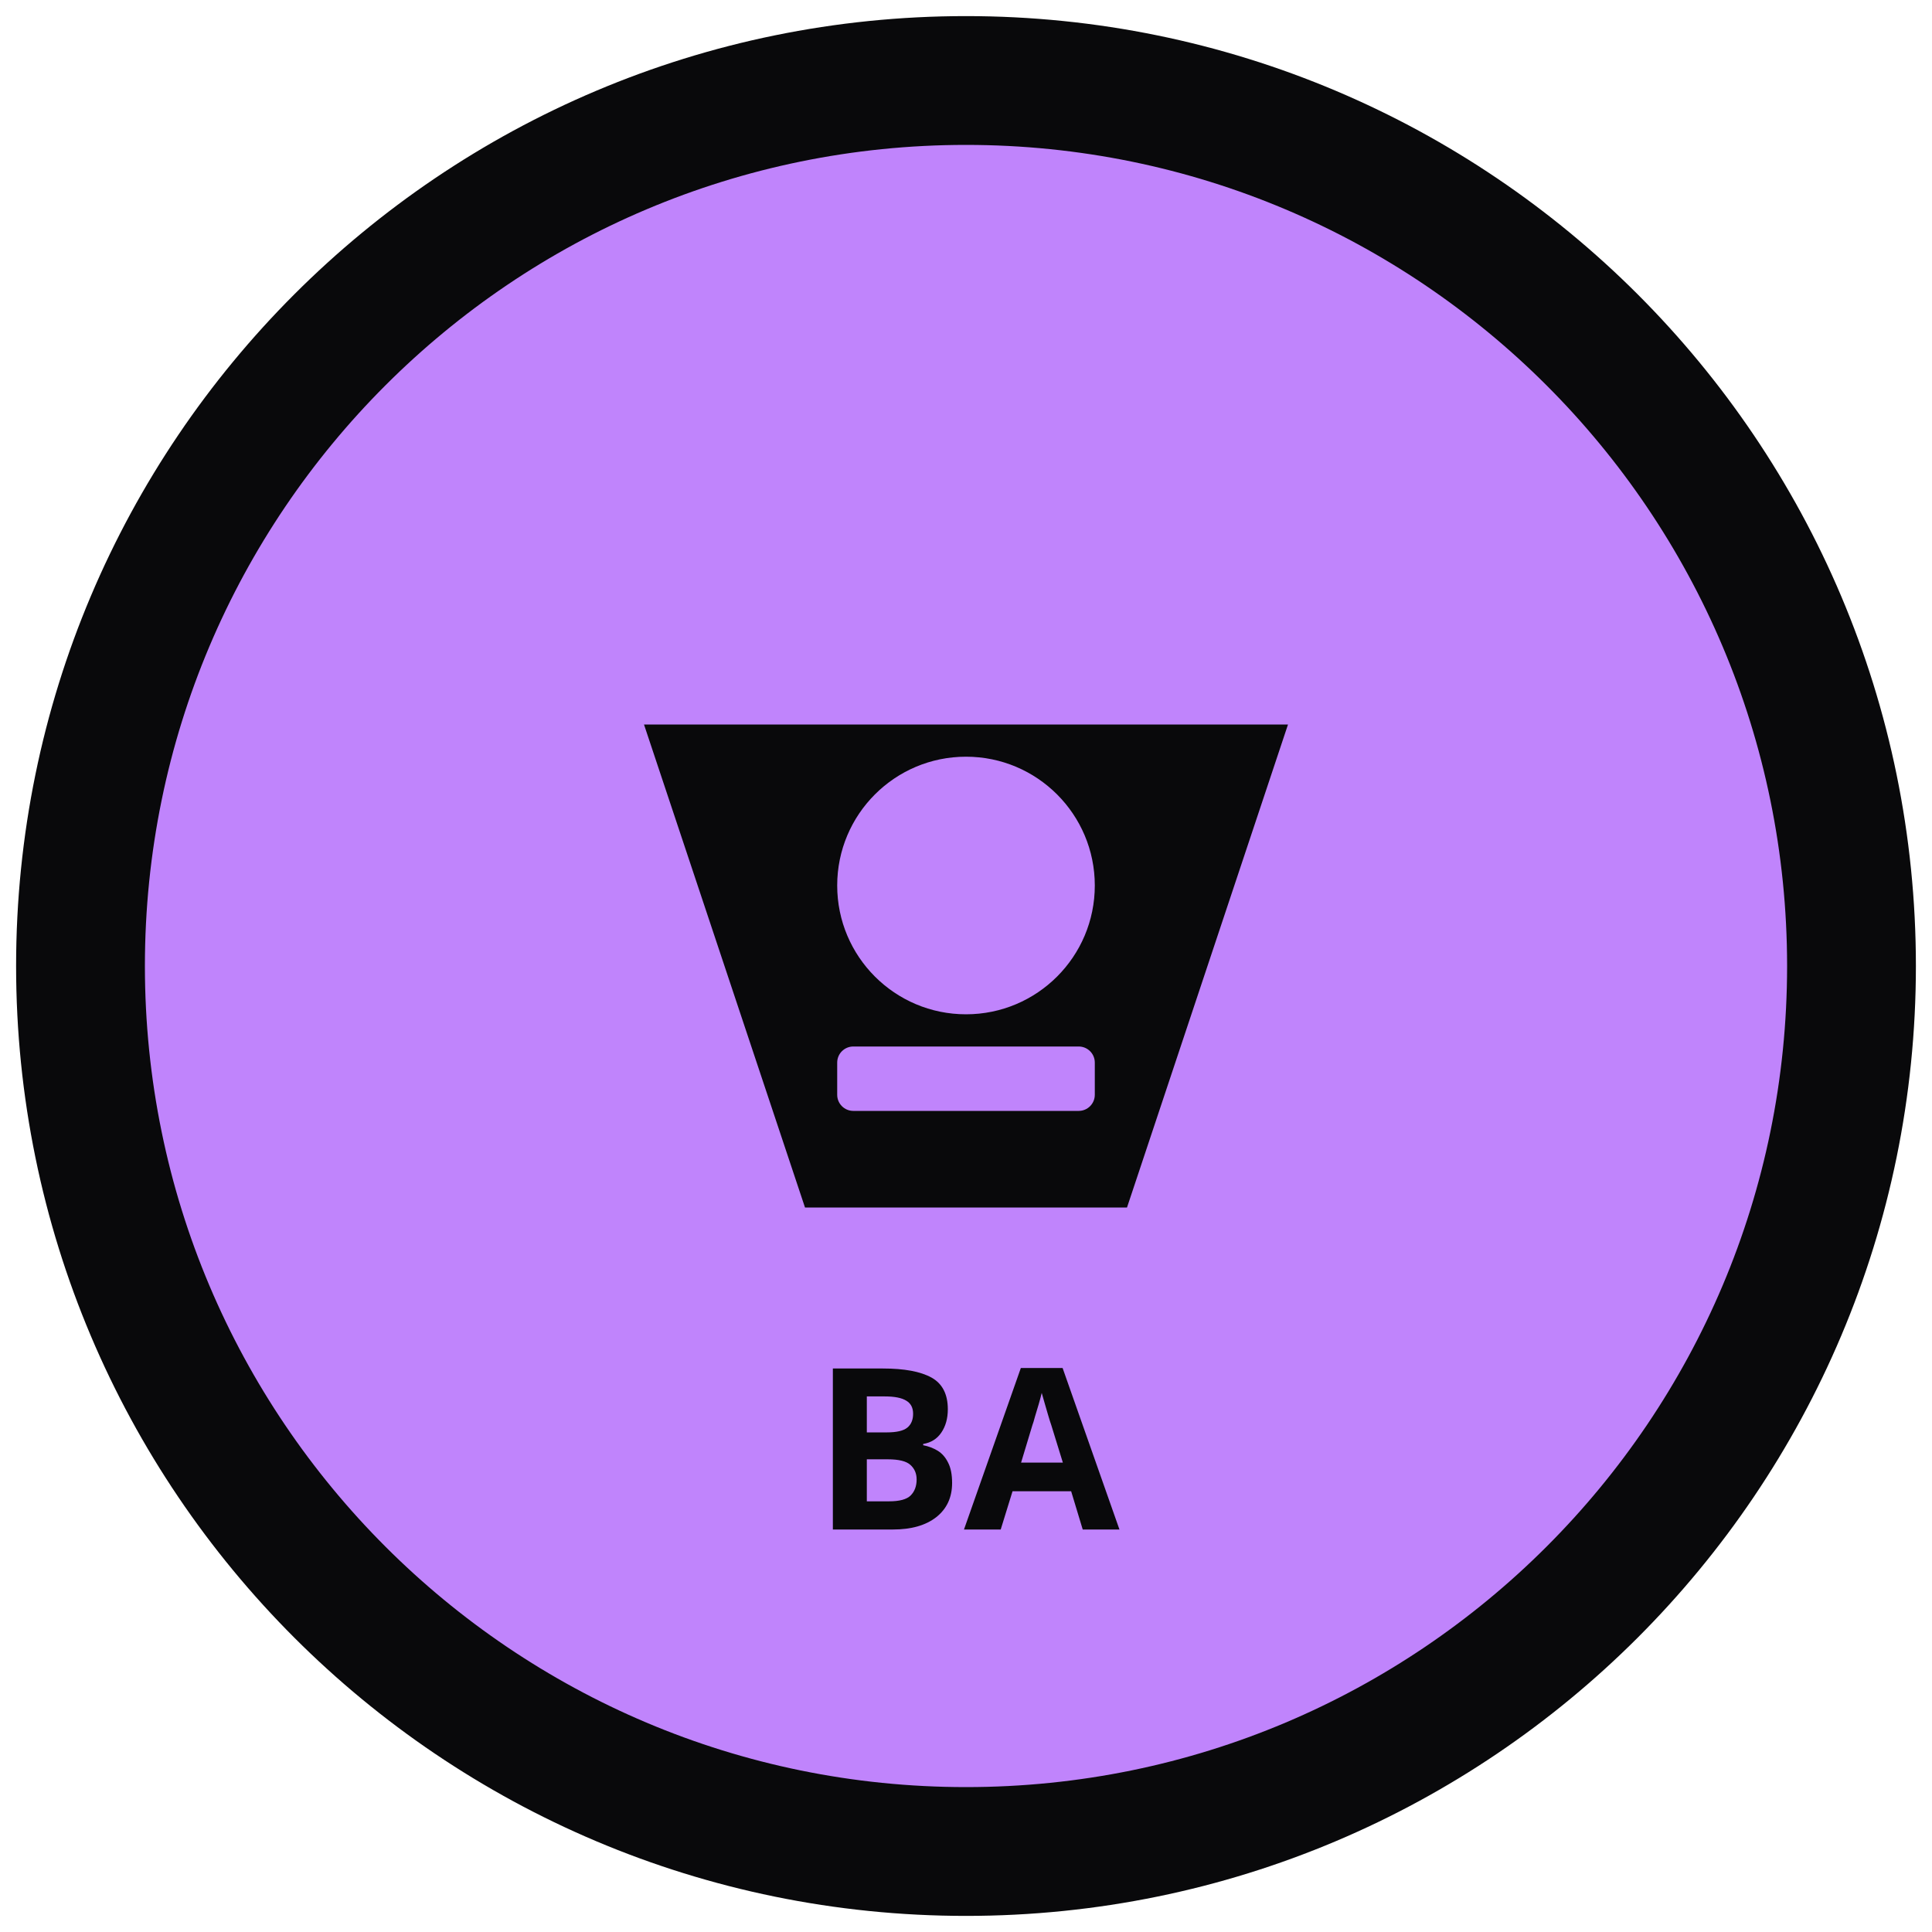
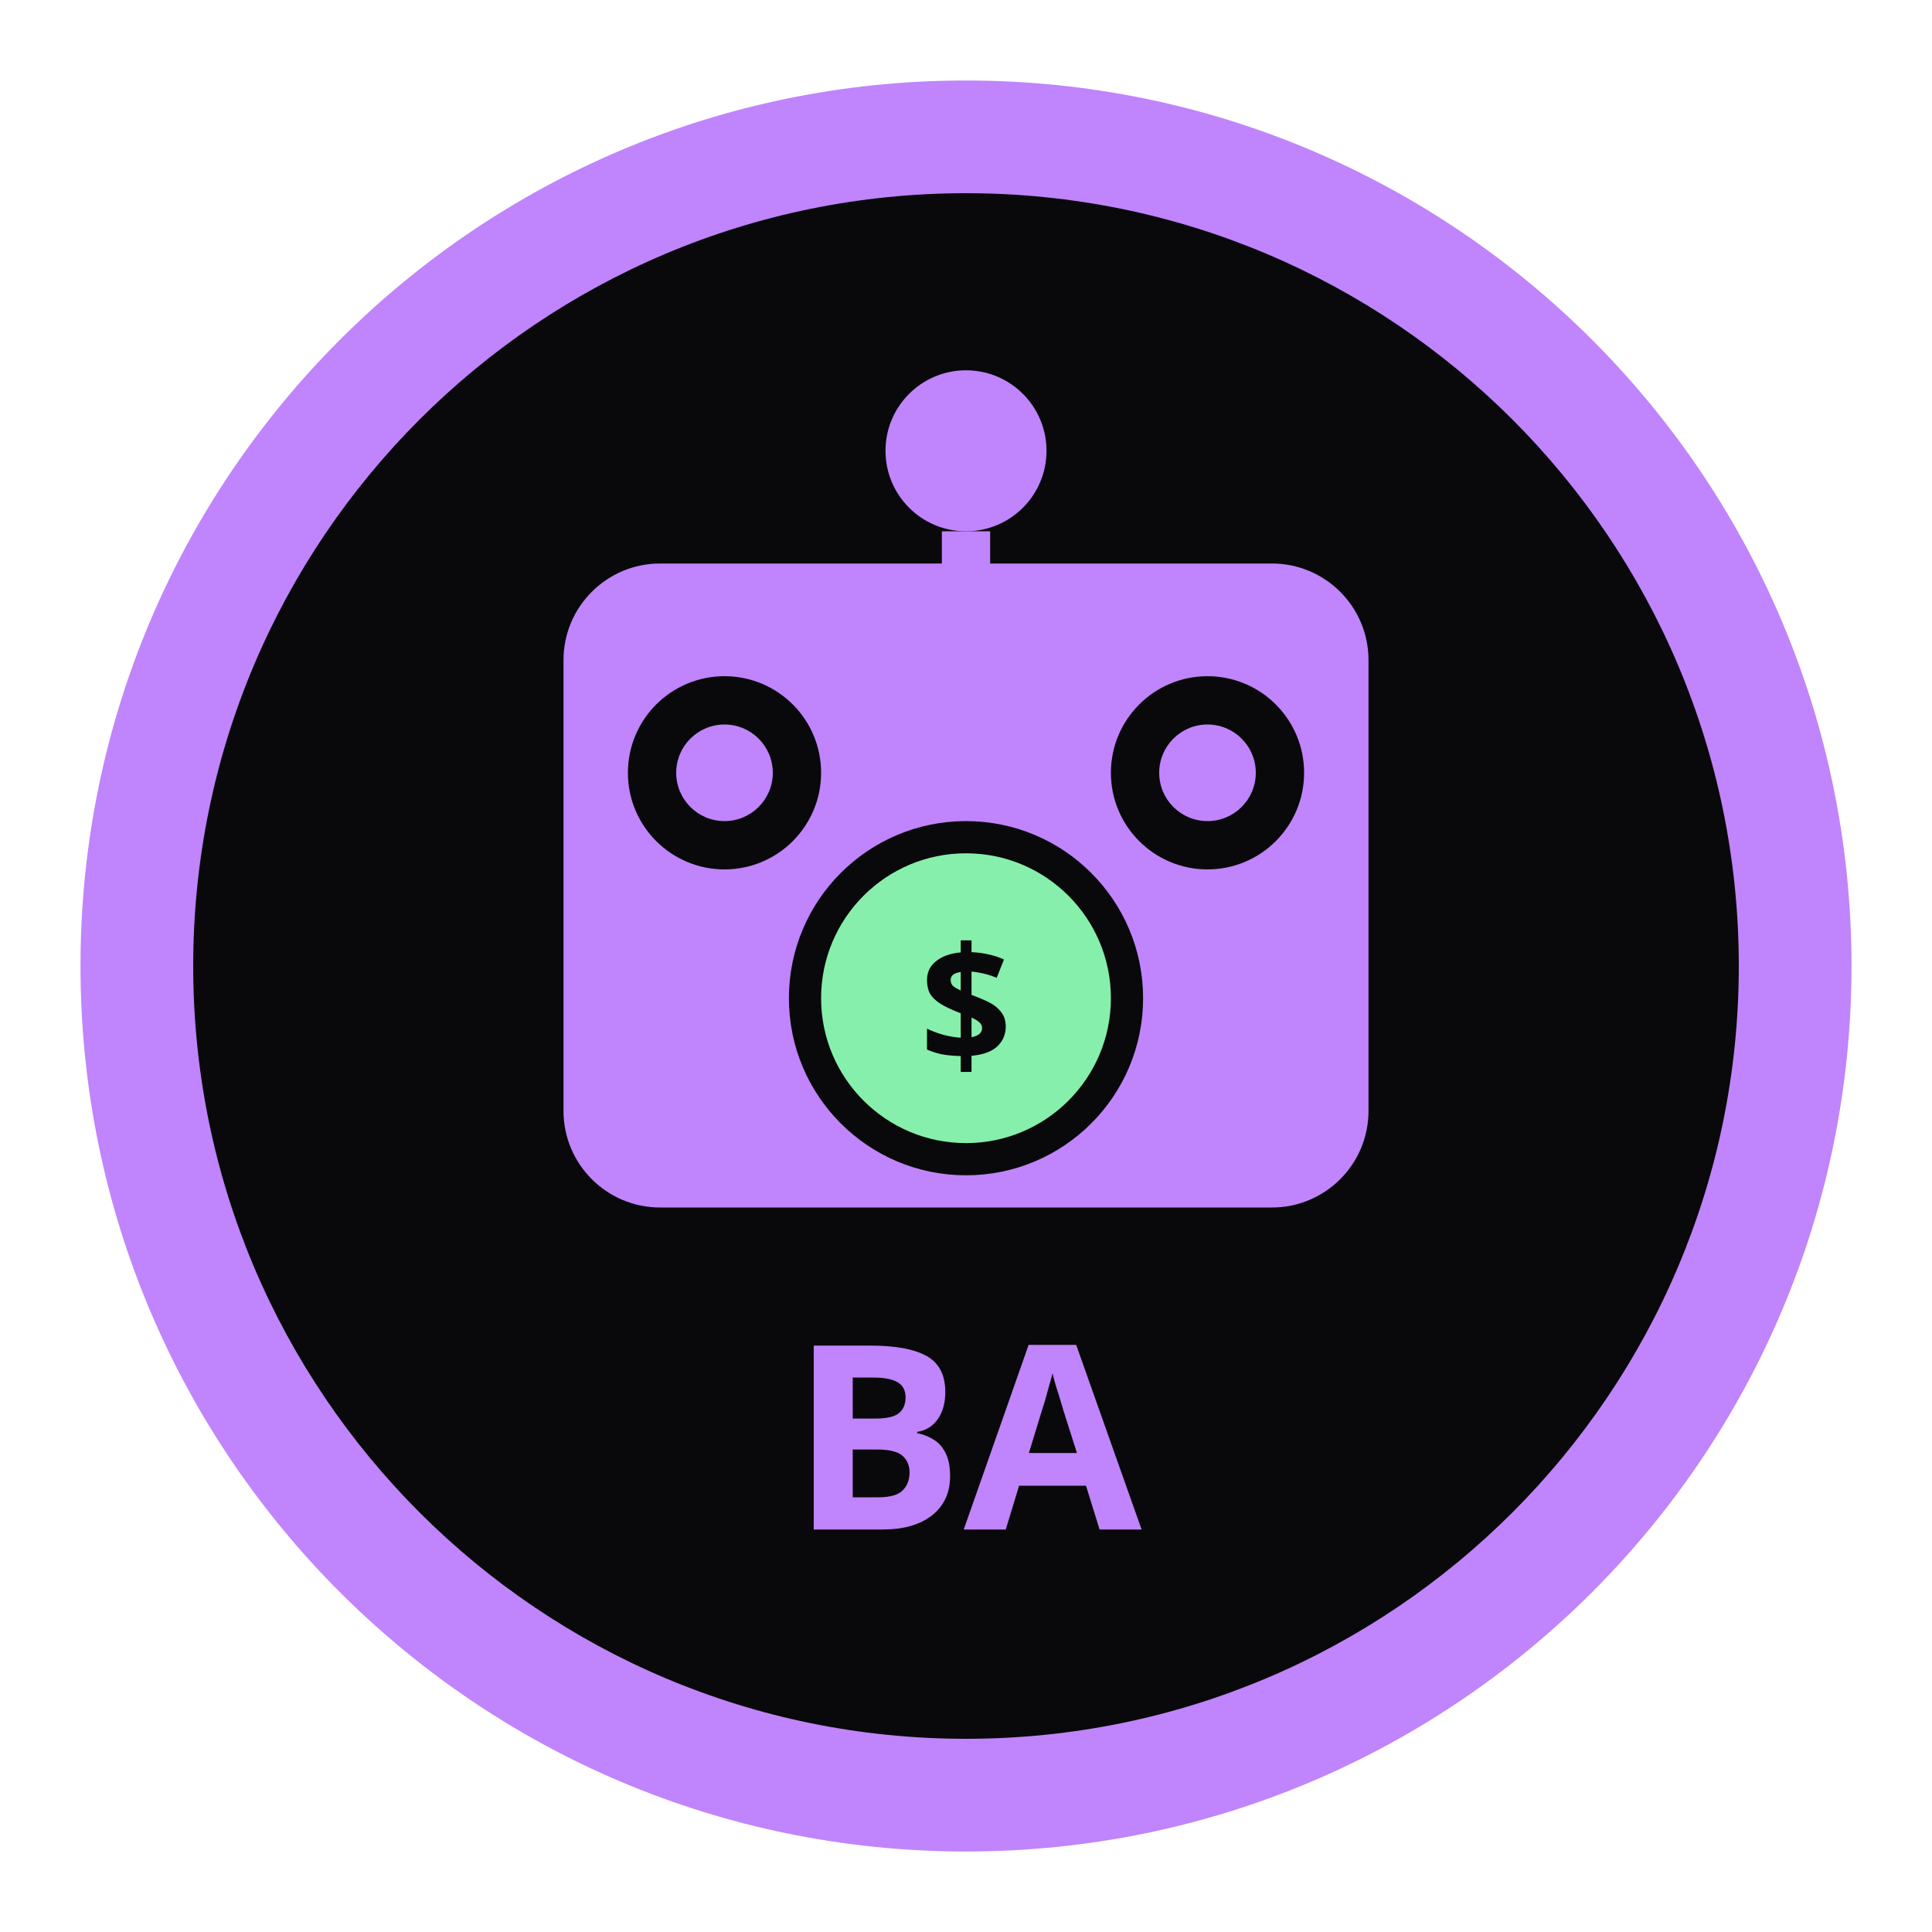
<svg xmlns="http://www.w3.org/2000/svg" width="120" height="120" viewBox="0 0 120 120" fill="none">
-   <circle cx="60" cy="60" r="55" fill="#c084fc" stroke="#09090b" stroke-width="8" />
-   <path d="M40 45 L80 45 L70 75 L50 75 Z" fill="#09090b" />
-   <circle cx="60" cy="55" r="8" fill="#c084fc" />
-   <rect x="52" y="65" width="16" height="4" rx="1" fill="#c084fc" />
-   <text x="60" y="95" text-anchor="middle" fill="#09090b" font-family="system-ui, sans-serif" font-size="14" font-weight="700">BA</text>
+   <circle cx="60" cy="60" r="55" fill="#c084fc" />
+   <circle cx="60" cy="60" r="48" fill="#09090b" />
+   <rect x="35" y="35" width="50" height="40" rx="6" fill="#c084fc" />
+   <circle cx="60" cy="28" r="5" fill="#c084fc" />
+   <line x1="60" y1="33" x2="60" y2="38" stroke="#c084fc" stroke-width="3" />
+   <circle cx="45" cy="48" r="6" fill="#09090b" />
+   <circle cx="75" cy="48" r="6" fill="#09090b" />
+   <circle cx="45" cy="48" r="3" fill="#c084fc" />
+   <circle cx="75" cy="48" r="3" fill="#c084fc" />
+   <circle cx="60" cy="62" r="10" fill="#86efac" stroke="#09090b" stroke-width="2" />
+   <text x="60" y="66" text-anchor="middle" fill="#09090b" font-family="system-ui, sans-serif" font-size="10" font-weight="bold">$</text>
+   <text x="60" y="95" text-anchor="middle" fill="#c084fc" font-family="system-ui, sans-serif" font-size="16" font-weight="700">BA</text>
</svg>
